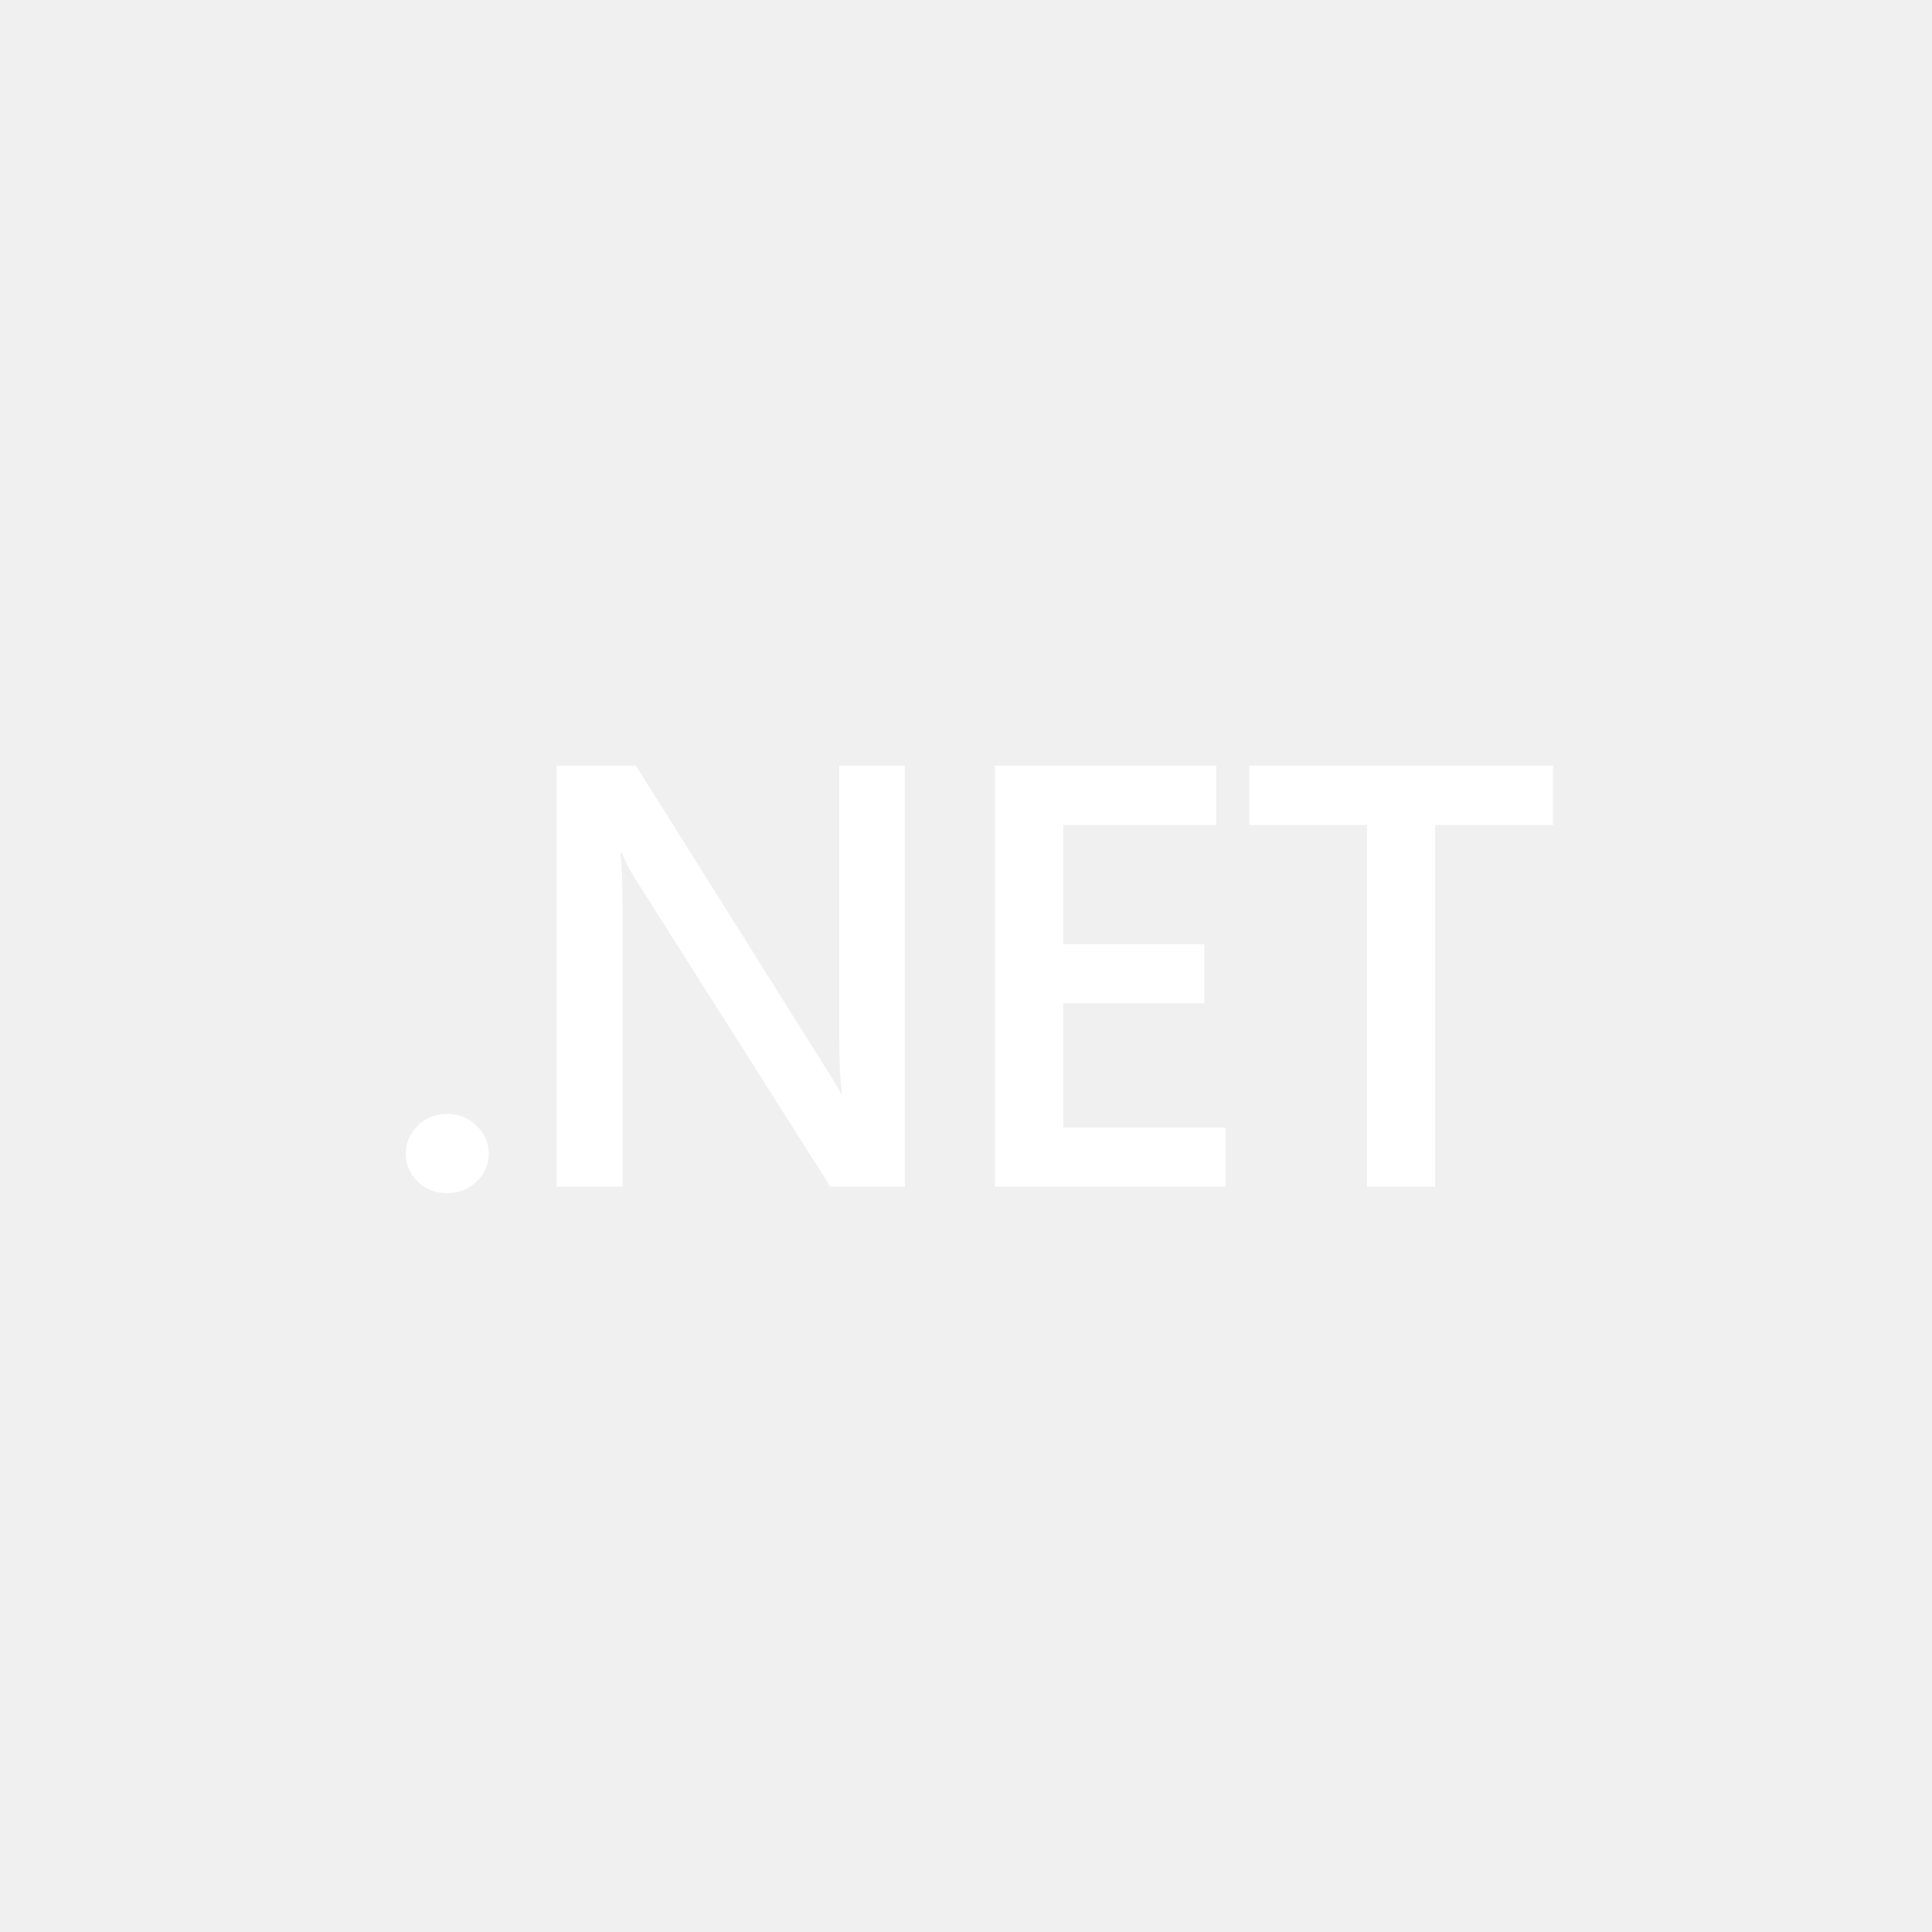
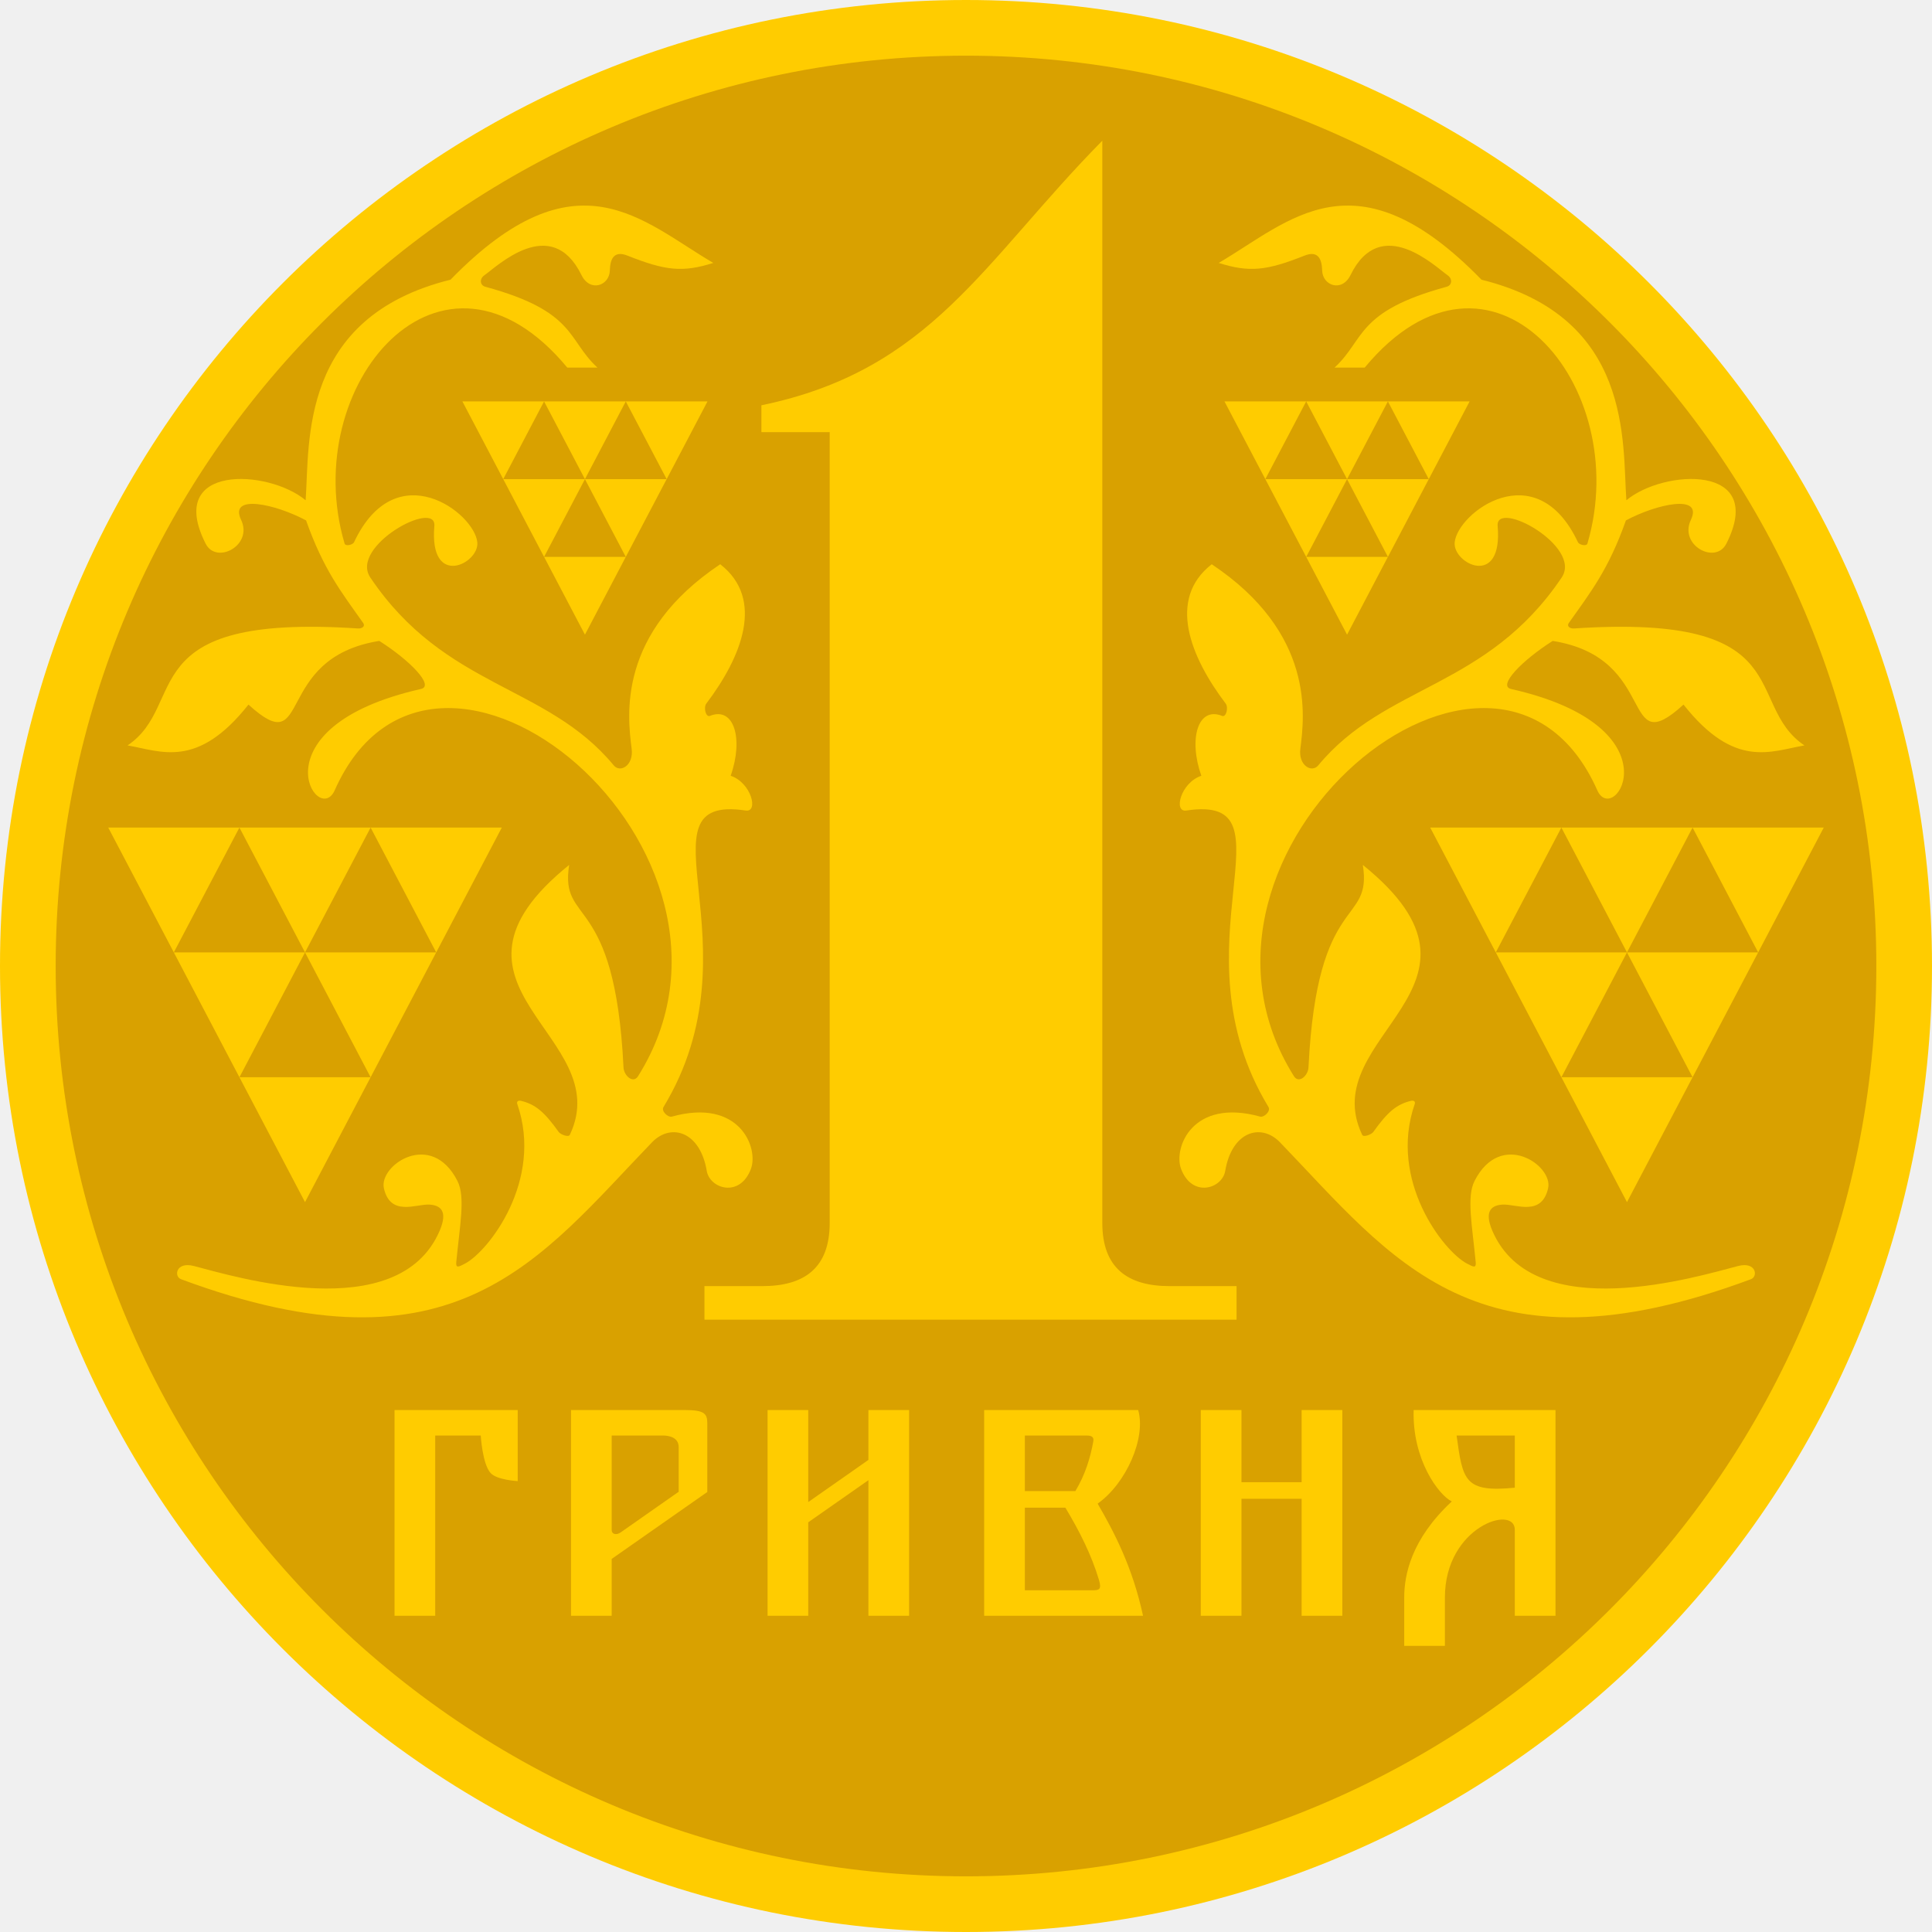
- <svg xmlns="http://www.w3.org/2000/svg" width="456" height="456" viewBox="0 0 456 456" version="1.1" xml:space="preserve" style="fill-rule:evenodd;clip-rule:evenodd;stroke-linejoin:round;stroke-miterlimit:2;">
-   <path d="m 105.5,281.609 c -2.703,0 -5.001,-0.9 -6.893,-2.702 -1.892,-1.848 -2.838,-4.042 -2.838,-6.582 0,-2.587 0.946,-4.804 2.838,-6.652 1.892,-1.848 4.19,-2.772 6.893,-2.772 2.748,0 5.068,0.924 6.96,2.772 1.937,1.848 2.906,4.064 2.906,6.652 0,2.54 -0.968,4.734 -2.906,6.582 -1.892,1.802 -4.212,2.702 -6.96,2.702 z" style="fill:#ffffff;fill-rule:nonzero;stroke-width:0.838" />
-   <path d="M 213.561,280.084 H 195.99 L 149.7,207.054 c -1.171,-1.848 -2.14,-3.765 -2.906,-5.751 h -0.406 c 0.361,2.125 0.541,6.675 0.541,13.65 v 65.132 h -15.543 v -99.36 h 18.719 l 44.737,71.298 c 1.892,2.957 3.109,4.989 3.649,6.098 h 0.27 c -0.45,-2.632 -0.676,-7.09 -0.676,-13.373 v -64.023 h 15.476 z" style="fill:#ffffff;fill-rule:nonzero;stroke-width:0.838" />
-   <path d="m 289.251,280.084 h -54.401 v -99.36 h 52.238 v 13.997 h -36.154 v 28.131 h 33.316 v 13.927 h -33.316 v 29.378 h 38.316 z" style="fill:#ffffff;fill-rule:nonzero;stroke-width:0.838" />
-   <path d="M 366.565,194.721 H 338.722 v 85.363 h -16.084 v -85.363 h -27.775 v -13.997 h 71.701 z" style="fill:#ffffff;fill-rule:nonzero;stroke-width:0.838" />
+ <svg xmlns="http://www.w3.org/2000/svg" viewBox="0 0 456 456" width="456px" height="456px" fill="#ffcc00">
+   <g transform="matrix(5.783426, 0, 0, 5.783426, 0, 0)">
+     <circle r="39.423" cy="39.423" cx="39.423" />
+     <circle fill="#d9a100" cx="39.423" cy="39.423" r="37.151" />
+     <g>
+       <path d="M 44.986 5.742 C 40.117 10.683 38.012 15.104 31.073 16.54 L 31.073 17.636 L 33.86 17.636 L 33.86 49.909 C 33.86 51.733 32.841 52.487 31.113 52.487 L 28.749 52.487 L 28.749 53.857 L 50.464 53.857 L 50.464 52.487 L 47.733 52.487 C 46.004 52.487 44.986 51.733 44.986 49.907 L 44.986 17.636 Z" />
+       <g>
+         <path d="M 16.101 57.545 L 16.101 58.586 L 16.101 65.941 L 17.761 65.941 L 17.761 58.586 L 19.62 58.586 C 19.62 58.586 19.686 59.751 20.024 60.118 C 20.285 60.402 21.128 60.445 21.128 60.445 L 21.128 58.586 L 21.128 57.545 L 17.761 57.545 Z" />
+         <path d="M 23.303 57.545 L 23.303 58.586 L 23.303 65.941 L 24.963 65.941 L 24.963 63.62 L 28.865 60.889 L 28.865 58.084 C 28.865 57.694 28.746 57.545 27.965 57.545 L 24.963 57.545 Z M 24.963 58.586 L 27.086 58.586 C 27.252 58.586 27.697 58.639 27.697 59.054 L 27.697 60.88 L 25.328 62.539 C 25.157 62.659 24.963 62.619 24.963 62.439 Z" />
+         <path d="M 31.325 57.545 L 31.325 65.941 L 32.985 65.941 L 32.985 62.126 L 35.44 60.407 L 35.44 65.941 L 37.101 65.941 L 37.101 57.545 L 35.44 57.545 L 35.44 59.58 L 32.985 61.3 L 32.985 57.545 Z" />
+         <path d="M 40.165 57.545 L 40.165 58.586 L 40.165 60.853 L 40.165 61.529 L 40.165 64.9 L 40.165 65.941 L 41.825 65.941 L 46.648 65.941 C 46.228 63.99 45.492 62.561 44.795 61.364 C 45.962 60.539 46.778 58.679 46.45 57.545 Z M 41.825 58.586 L 44.358 58.586 C 44.545 58.586 44.652 58.64 44.618 58.826 C 44.496 59.5 44.291 60.177 43.886 60.853 L 41.825 60.853 Z M 41.825 61.529 L 43.478 61.529 C 44.066 62.502 44.553 63.482 44.849 64.476 C 44.966 64.871 44.858 64.9 44.581 64.9 L 41.825 64.9 Z" />
+         <path d="M 57.692 57.545 C 57.63 59.565 58.713 61.014 59.248 61.275 C 57.581 62.826 57.307 64.287 57.307 65.197 L 57.307 67.169 L 58.967 67.169 L 58.967 65.197 C 58.967 62.297 61.82 61.39 61.82 62.43 L 61.82 65.941 L 63.481 65.941 L 63.481 57.545 Z M 59.445 58.586 L 61.82 58.586 L 61.82 60.714 C 59.763 60.916 59.695 60.416 59.445 58.586 Z" />
+         <path d="M 49.004 57.545 L 49.004 65.941 L 50.665 65.941 L 50.665 61.166 L 53.12 61.166 L 53.12 65.941 L 54.781 65.941 L 54.781 57.545 L 53.12 57.545 L 53.12 60.489 L 50.665 60.489 L 50.665 57.545 Z" />
+       </g>
+       <g>
+         <path d="M 7.388 52.205 C 7.087 52.093 7.178 51.477 7.912 51.666 C 9.542 52.087 16.246 54.151 17.938 50.239 C 18.315 49.368 17.919 49.182 17.52 49.16 C 16.983 49.131 15.933 49.66 15.667 48.495 C 15.453 47.556 17.601 46.089 18.67 48.198 C 19 48.848 18.765 50.006 18.621 51.504 C 18.596 51.771 18.719 51.702 18.973 51.57 C 19.932 51.074 22.192 48.174 21.111 45.058 C 21.065 44.927 21.189 44.908 21.248 44.922 C 21.844 45.065 22.204 45.36 22.804 46.2 C 22.873 46.296 23.2 46.427 23.255 46.313 C 25.191 42.24 17.058 40.277 23.228 35.298 C 22.835 37.816 25.095 36.342 25.446 43.562 C 25.462 43.898 25.839 44.24 26.039 43.921 C 31.811 34.729 17.746 23.047 13.66 32.251 C 12.975 33.796 10.289 29.678 17.18 28.117 C 17.741 27.99 16.727 26.946 15.479 26.156 C 11.093 26.854 12.757 31.137 10.14 28.755 C 8.05 31.398 6.577 30.657 5.207 30.421 C 7.72 28.724 5.318 25.03 14.606 25.648 C 14.784 25.66 14.913 25.554 14.823 25.426 C 13.92 24.148 13.206 23.253 12.491 21.238 C 11.253 20.574 9.328 20.139 9.84 21.216 C 10.335 22.256 8.832 23.054 8.392 22.187 C 6.734 18.916 10.951 19.144 12.473 20.416 C 12.643 18.069 12.192 12.95 18.385 11.415 C 23.531 6.13 26.198 9.025 29.11 10.73 C 27.861 11.126 27.157 11.048 25.611 10.433 C 25.035 10.204 24.899 10.599 24.888 11.04 C 24.872 11.654 24.082 11.944 23.729 11.223 C 22.495 8.706 20.258 10.896 19.769 11.233 C 19.555 11.381 19.588 11.644 19.807 11.703 C 23.516 12.71 23.141 13.862 24.381 15.001 L 23.151 15.001 C 18.017 8.808 12.159 15.722 14.062 22.182 C 14.099 22.308 14.398 22.237 14.45 22.126 C 16.16 18.497 19.37 20.931 19.48 22.137 C 19.559 23.01 17.507 24.025 17.726 21.468 C 17.821 20.351 14.253 22.292 15.113 23.569 C 18.174 28.113 22.305 27.92 25.047 31.235 C 25.311 31.555 25.866 31.242 25.778 30.555 C 25.607 29.215 25.18 25.842 29.393 23.027 C 31.226 24.453 30.26 26.819 28.826 28.712 C 28.705 28.87 28.802 29.284 28.971 29.216 C 29.954 28.817 30.352 30.146 29.819 31.66 C 30.662 31.94 30.968 33.159 30.432 33.078 C 25.823 32.385 31.056 38.615 27.08 45.175 C 26.972 45.352 27.265 45.612 27.42 45.569 C 30.192 44.8 30.969 46.856 30.644 47.708 C 30.19 48.899 28.965 48.511 28.843 47.785 C 28.576 46.194 27.415 45.823 26.633 46.593 C 22.012 51.381 18.594 56.37 7.388 52.205 Z" />
+         <g>
+           <path d="M 15.125 43.964 L 12.448 38.868 L 17.802 38.868 Z" />
+           <path d="M 12.448 49.059 L 9.771 43.963 L 15.125 43.963 Z" />
+           <path d="M 9.771 43.964 L 7.094 38.868 L 12.448 38.868 Z" />
+           <path d="M 7.094 38.868 L 4.417 33.773 L 9.771 33.773 Z" />
+           <path d="M 17.802 38.868 L 15.125 33.773 L 20.479 33.773 Z" />
+           <path d="M 12.448 38.868 L 9.771 33.773 L 15.125 33.773 Z" />
+         </g>
+         <g>
+           <path d="M 25.539 22.727 L 23.872 19.554 L 27.207 19.554 Z" />
+           <path d="M 23.872 25.901 L 22.204 22.727 L 25.539 22.727 Z" />
+           <path d="M 22.204 22.727 L 20.537 19.554 L 23.872 19.554 Z" />
+           <path d="M 20.537 19.554 L 18.87 16.381 L 22.204 16.381 Z" />
+           <path d="M 27.207 19.554 L 25.539 16.381 L 28.874 16.381 Z" />
+           <path d="M 23.872 19.554 L 22.204 16.381 L 25.539 16.381 Z" />
+         </g>
+       </g>
+       <g>
+         <path d="M 71.457 52.205 C 71.759 52.093 71.668 51.477 70.934 51.666 C 69.304 52.087 62.6 54.151 60.908 50.239 C 60.531 49.368 60.927 49.182 61.326 49.16 C 61.863 49.131 62.913 49.66 63.179 48.495 C 63.393 47.556 61.245 46.089 60.176 48.198 C 59.846 48.848 60.081 50.006 60.224 51.504 C 60.25 51.771 60.127 51.702 59.873 51.57 C 58.914 51.074 56.654 48.174 57.735 45.058 C 57.781 44.927 57.657 44.908 57.598 44.922 C 57.002 45.065 56.641 45.36 56.042 46.2 C 55.972 46.296 55.646 46.427 55.591 46.313 C 53.655 42.24 61.788 40.277 55.618 35.298 C 56.011 37.816 53.751 36.342 53.4 43.562 C 53.383 43.898 53.007 44.24 52.807 43.921 C 47.035 34.729 61.1 23.047 65.186 32.251 C 65.871 33.796 68.557 29.678 61.666 28.117 C 61.105 27.99 62.119 26.946 63.366 26.156 C 67.752 26.854 66.089 31.137 68.705 28.755 C 70.796 31.398 72.269 30.657 73.639 30.421 C 71.126 28.724 73.528 25.03 64.24 25.648 C 64.061 25.66 63.932 25.554 64.023 25.426 C 64.926 24.148 65.64 23.253 66.355 21.238 C 67.593 20.574 69.518 20.139 69.006 21.216 C 68.511 22.256 70.014 23.054 70.454 22.187 C 72.112 18.916 67.895 19.144 66.373 20.416 C 66.203 18.069 66.654 12.95 60.461 11.415 C 55.315 6.13 52.648 9.025 49.736 10.73 C 50.985 11.126 51.689 11.048 53.235 10.433 C 53.811 10.204 53.947 10.599 53.958 11.04 C 53.974 11.654 54.764 11.944 55.117 11.223 C 56.351 8.706 58.588 10.896 59.077 11.233 C 59.291 11.381 59.258 11.644 59.039 11.703 C 55.33 12.71 55.705 13.862 54.465 15.001 L 55.695 15.001 C 60.829 8.808 66.687 15.722 64.784 22.182 C 64.746 22.308 64.448 22.237 64.396 22.126 C 62.685 18.497 59.476 20.931 59.366 22.137 C 59.286 23.01 61.339 24.025 61.12 21.468 C 61.025 20.351 64.593 22.292 63.733 23.569 C 60.672 28.113 56.541 27.92 53.799 31.235 C 53.535 31.555 52.98 31.242 53.068 30.555 C 53.239 29.215 53.666 25.842 49.452 23.027 C 47.62 24.453 48.586 26.819 50.02 28.712 C 50.141 28.87 50.044 29.284 49.875 29.216 C 48.892 28.817 48.493 30.146 49.027 31.66 C 48.184 31.94 47.878 33.159 48.414 33.078 C 53.023 32.385 47.789 38.615 51.766 45.175 C 51.873 45.352 51.581 45.612 51.426 45.569 C 48.653 44.8 47.877 46.856 48.202 47.708 C 48.656 48.899 49.881 48.511 50.002 47.785 C 50.27 46.194 51.431 45.823 52.213 46.593 C 56.834 51.381 60.252 56.37 71.457 52.205 Z" />
+         <g>
+           <path d="M 63.721 43.964 L 66.398 38.868 L 61.044 38.868 Z" />
+           <path d="M 66.398 49.059 L 69.075 43.963 L 63.721 43.963 Z" />
+           <path d="M 69.075 43.964 L 71.752 38.868 L 66.398 38.868 Z" />
+           <path d="M 71.752 38.868 L 74.429 33.773 L 69.075 33.773 Z" />
+           <path d="M 61.044 38.868 L 63.721 33.773 L 58.367 33.773 Z" />
+           <path d="M 66.398 38.868 L 69.075 33.773 L 63.721 33.773 Z" />
+         </g>
+         <g>
+           <path d="M 53.307 22.727 L 54.974 19.554 L 51.639 19.554 Z" />
+           <path d="M 54.974 25.901 L 56.641 22.727 L 53.306 22.727 Z" />
+           <path d="M 56.642 22.727 L 58.309 19.554 L 54.974 19.554 Z" />
+           <path d="M 58.309 19.554 L 59.976 16.381 L 56.641 16.381 Z" />
+           <path d="M 51.639 19.554 L 53.306 16.381 L 49.971 16.381 Z" />
+           <path d="M 54.974 19.554 L 56.641 16.381 L 53.306 16.381 Z" />
+         </g>
+       </g>
+     </g>
+   </g>
</svg>
